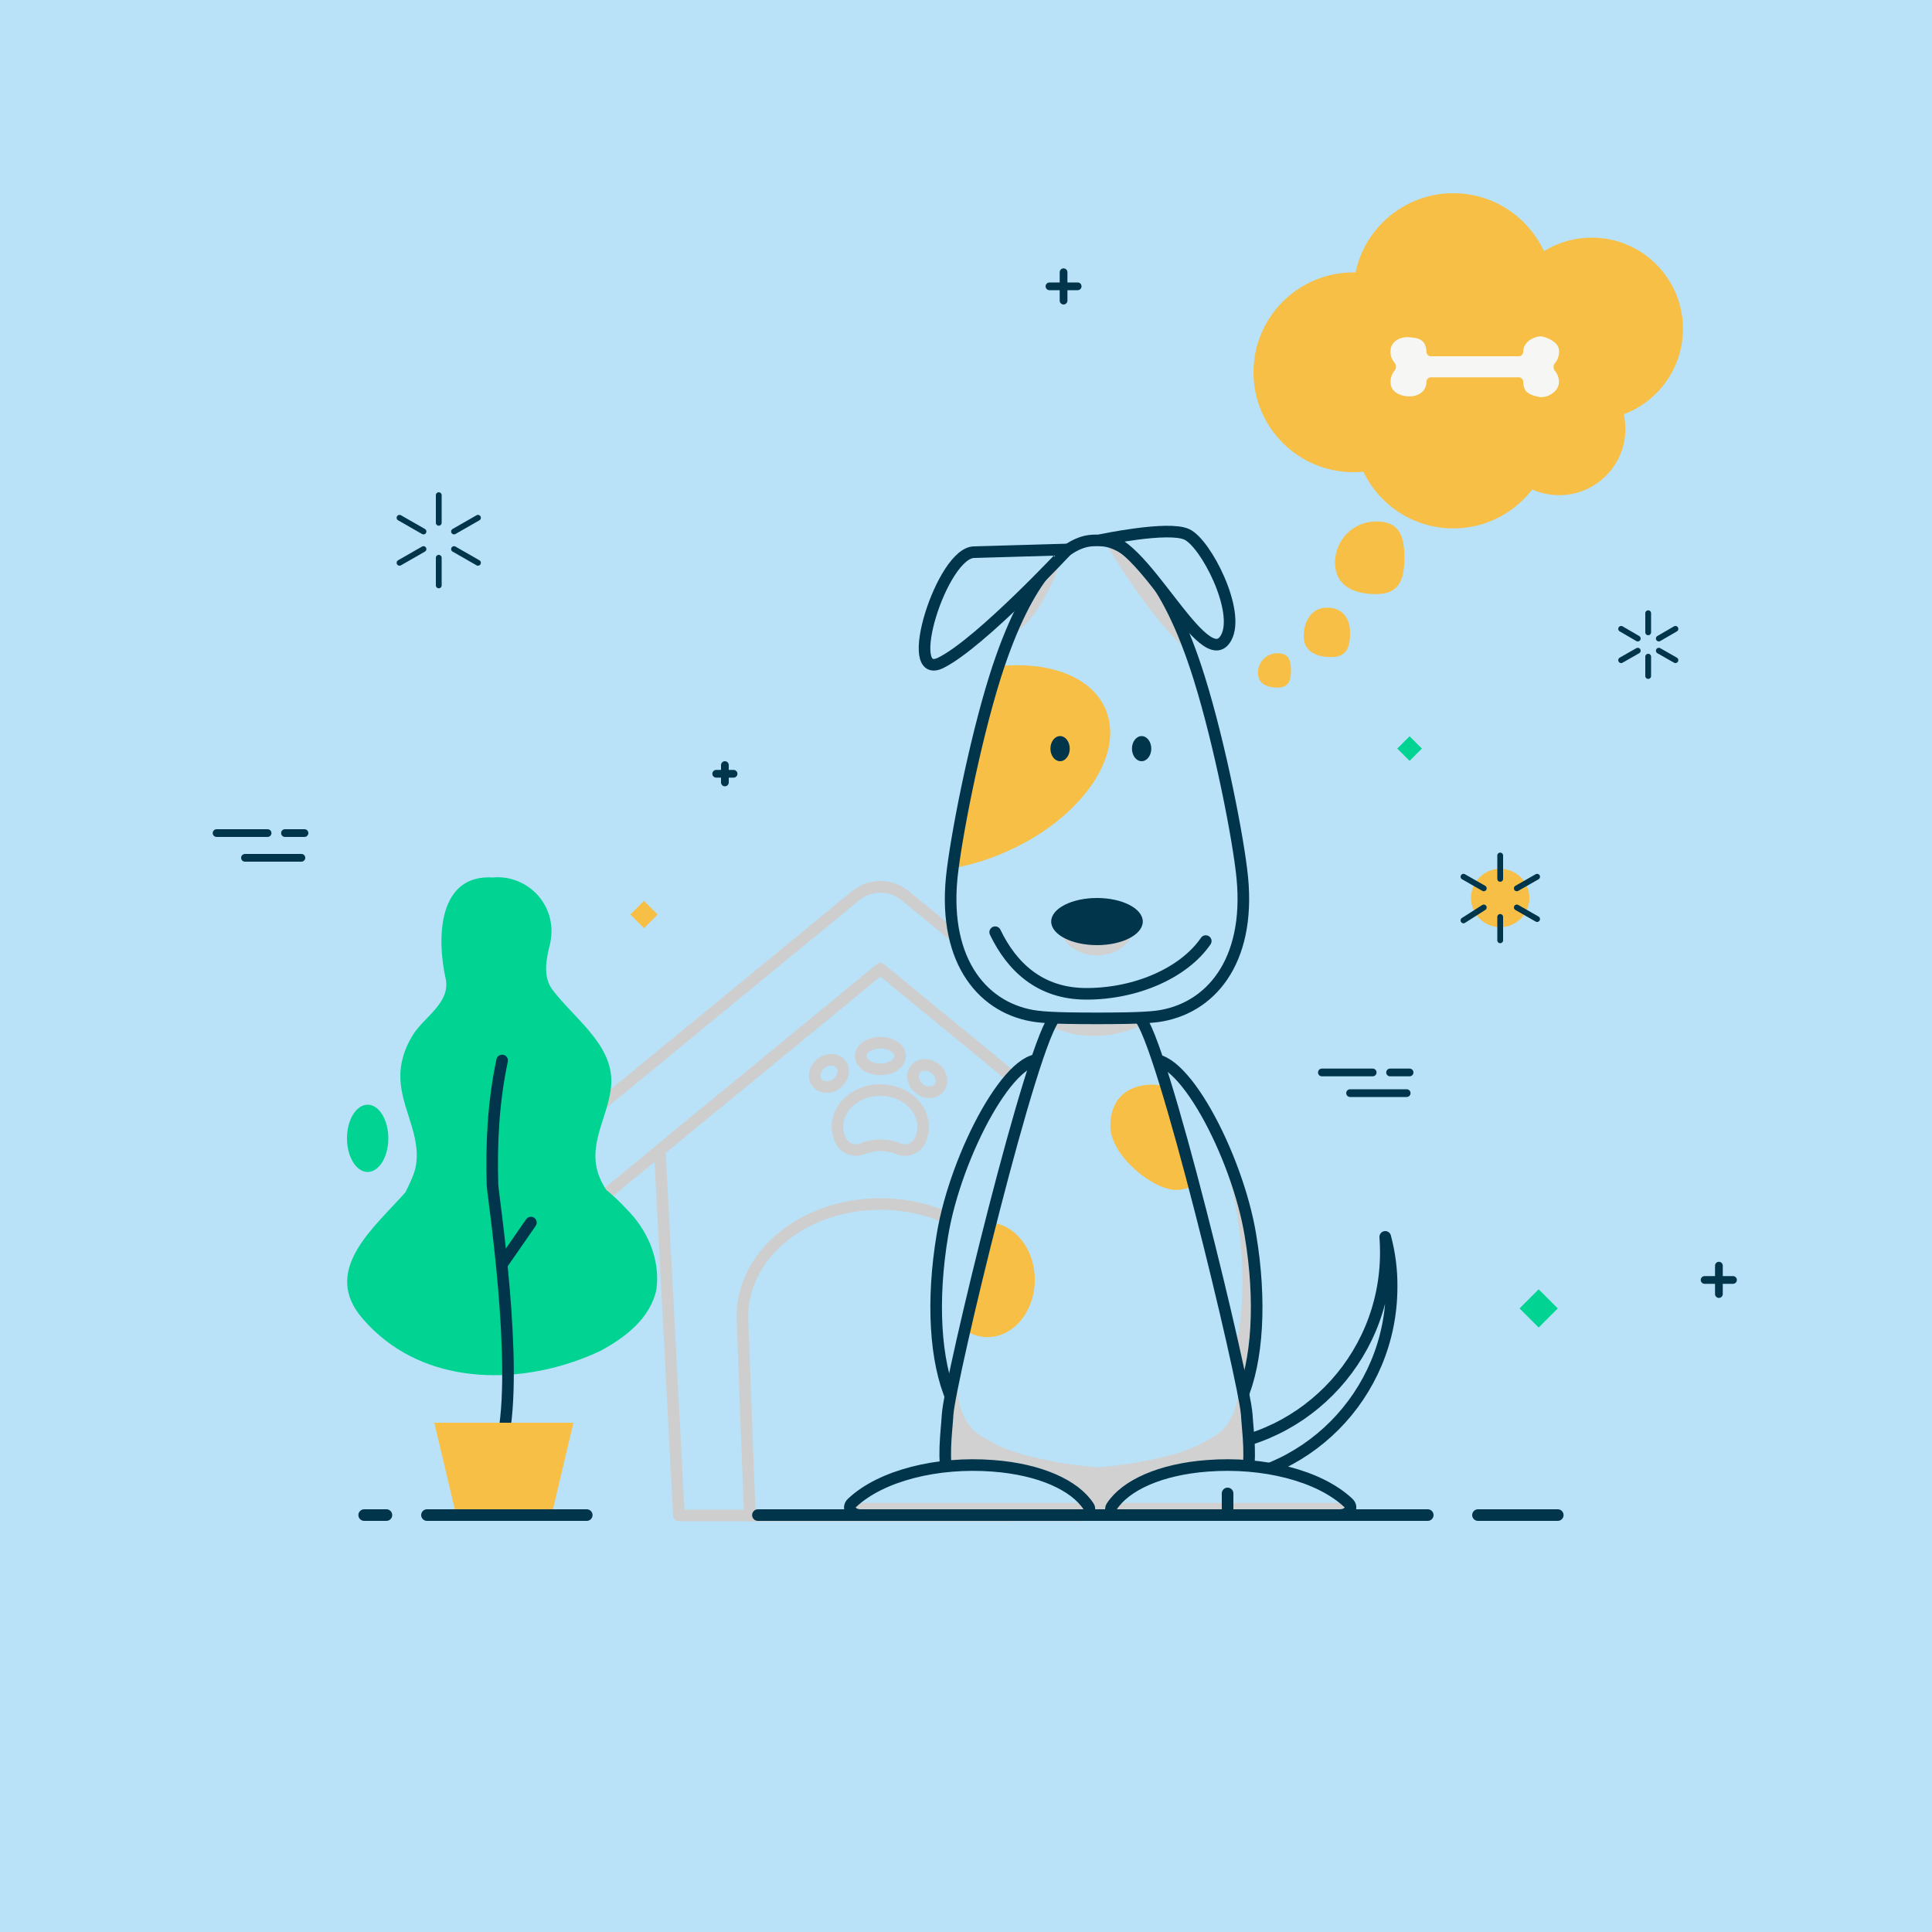
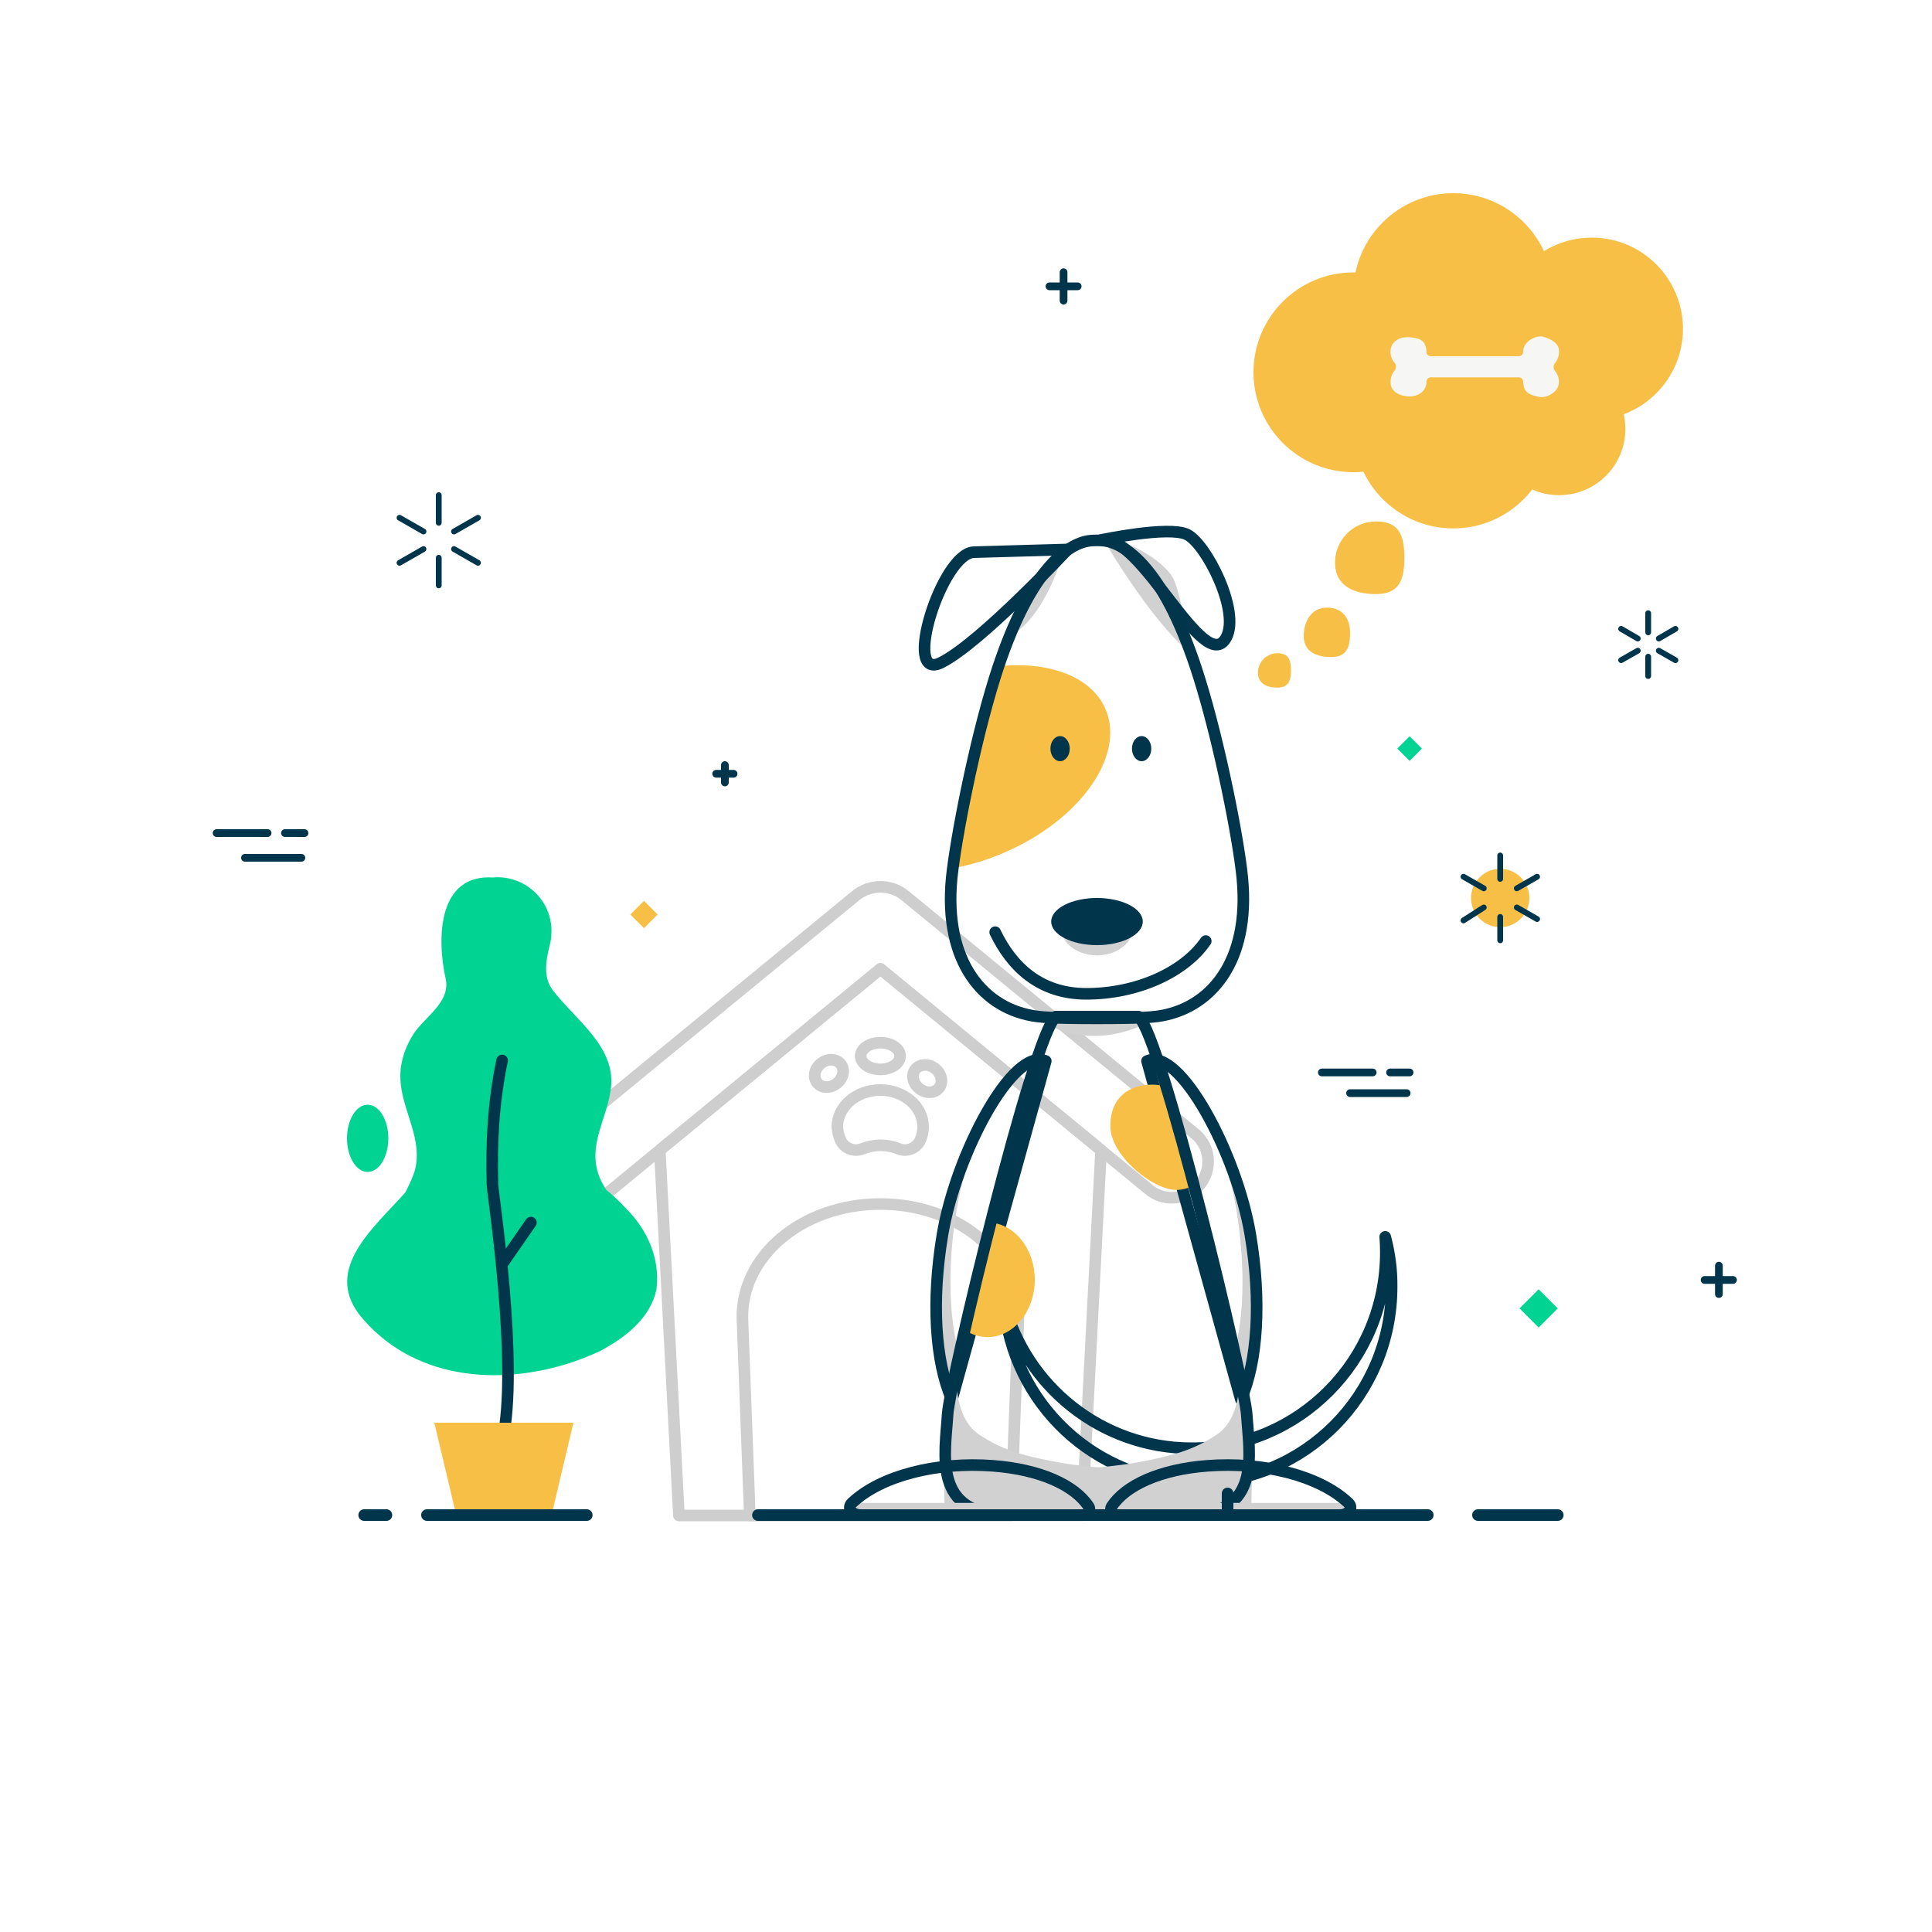
<svg xmlns="http://www.w3.org/2000/svg" version="1.1" id="Layer_1" x="0px" y="0px" viewBox="0 0 1000 1000" style="enable-background:new 0 0 1000 1000;" xml:space="preserve">
  <style type="text/css">
- 	.st0{fill:#B9E2F8;}
+ 	.st0{fill:none;}
	.st1{fill:none;stroke:#CECECE;stroke-width:6;stroke-linecap:round;stroke-linejoin:round;stroke-miterlimit:10;}
	.st2{fill:#00354C;}
	.st3{fill:none;stroke:#00354C;stroke-width:6;stroke-linecap:round;stroke-linejoin:round;stroke-miterlimit:10;}
	.st4{fill:#D1D1D1;}
	.st5{fill:#01D392;}
	.st6{fill:#F7BF46;}
	.st7{opacity:0.68;fill:none;stroke:#F7BF46;stroke-miterlimit:10;}
	.st8{fill:none;stroke:#00354C;stroke-width:3;stroke-linecap:round;stroke-linejoin:round;stroke-miterlimit:10;}
	.st9{fill:none;stroke:#00354C;stroke-width:4;stroke-linecap:round;stroke-linejoin:round;stroke-miterlimit:10;}
	.st10{fill:#F6F6F4;}
</style>
  <rect id="XMLID_26_" class="st0" width="1000" height="1000" />
  <g id="XMLID_52_">
    <path id="XMLID_37_" class="st1" d="M455.7,501.5l139,114.2c6.9,5.7,16.9,5.7,23.8,0v0c9.1-7.5,9.1-21.5,0-28.9l-150-123.2   c-7.4-6.1-18.1-6.1-25.6,0L293,586.7c-9.1,7.5-9.1,21.5,0,28.9l0,0c6.9,5.7,16.9,5.7,23.8,0L455.7,501.5z" />
    <polygon id="XMLID_44_" class="st1" points="455.7,501.5 341.5,595.3 351.4,784.4 560.1,784.4 569.9,595.3  " />
    <path id="XMLID_36_" class="st1" d="M455.7,623.2L455.7,623.2c-40.7,0-72.6,27.3-71.4,60l3.8,101.2h135.2l3.8-101.2   C528.3,650.5,496.4,623.2,455.7,623.2z" />
    <path id="XMLID_41_" class="st1" d="M435,590c1.9,4.4,7,6.4,11.4,4.6c2.8-1.1,6-1.8,9.3-1.8s6.5,0.6,9.3,1.8   c4.4,1.8,9.5-0.2,11.4-4.6c0.9-2.1,1.4-4.4,1.4-6.7c0-10.6-9.9-19.1-22.2-19.1s-22.2,8.6-22.2,19.1C433.6,585.7,434,587.9,435,590z   " />
    <ellipse id="XMLID_42_" transform="matrix(0.7866 -0.6174 0.6174 0.7866 -251.5098 383.4871)" class="st1" cx="429.1" cy="555.6" rx="7.8" ry="6.6" />
    <ellipse id="XMLID_34_" class="st1" cx="455.7" cy="546.6" rx="10.2" ry="6.9" />
    <ellipse id="XMLID_39_" transform="matrix(0.6174 -0.7866 0.7866 0.6174 -255.5751 591.1545)" class="st1" cx="480" cy="558.3" rx="6.6" ry="7.8" />
  </g>
  <line id="XMLID_10_" class="st3" x1="188.5" y1="784.2" x2="200" y2="784.2" />
  <path id="XMLID_72_" class="st4" d="M495.2,625.8c2.9-17.4,9.8-37.4,18-54.1c-11.4,18.6-21.7,45.1-25.4,67.5  c-5.7,34.1-3.8,65.4,4.9,85.3l5.2-18.8C491.1,685.8,490,657,495.2,625.8z" />
  <g id="XMLID_51_">
    <path id="XMLID_43_" class="st5" d="M255.4,454.2c-28.6-2-29.6,31-24.6,53c2,12-11,19-16.9,28.2c-2.5,4-4.8,8.7-6,14.7   c-3.3,15.9,6.1,29.4,7.6,43.9c0.4,3.6,0.3,7.3-0.6,11.1c-1.1,4.1-3.1,8.1-5.1,12.1c-16,18-42,39-24,63c3.3,4.2,6.9,7.9,10.8,11.2   c31.2,26.8,78.2,24.8,114.2,7.8c13-7,26-17,29-32c2-16-5-31-15.7-41.6c-3.2-3.5-6.7-6.8-10.3-9.7c-2.6-4-4.2-7.8-5-11.5   c-1.9-9.2,1-17.8,3.8-26.5c1.4-4.3,2.7-8.7,3.4-13.2c3.8-22.6-18.2-36.6-30.2-52.6c-5-7-3-16-1-24c4-19-11-35-28.9-34" />
    <path id="XMLID_35_" class="st3" d="M259.9,548.9c-4.6,21.7-5.6,43-5,64.3c0.2,5.3,13.9,94,5.1,132.8c-0.2,5.6-0.2,8.9-0.2,8.9" />
    <line id="XMLID_45_" class="st3" x1="274.8" y1="632.8" x2="259.9" y2="654.3" />
    <path id="XMLID_32_" class="st6" d="M283.8,787.2h-46c-0.6,0-1.1-0.4-1.2-1l-11.8-49.8h72L285,786.3   C284.9,786.8,284.4,787.2,283.8,787.2z" />
    <line id="XMLID_47_" class="st7" x1="232" y1="764" x2="289.6" y2="764" />
    <line id="XMLID_48_" class="st7" x1="232.9" y1="767.6" x2="288.7" y2="767.6" />
  </g>
  <line id="XMLID_23_" class="st3" x1="503.4" y1="773" x2="503.4" y2="784" />
  <ellipse id="XMLID_69_" class="st5" cx="190.3" cy="589.2" rx="10.7" ry="17.4" />
  <rect id="XMLID_74_" x="789.4" y="670.2" transform="matrix(0.7071 0.7071 -0.7071 0.7071 712.1226 -364.7542)" class="st5" width="14" height="14" />
  <rect id="XMLID_119_" x="725.1" y="383" transform="matrix(0.7071 0.7071 -0.7071 0.7071 487.6996 -402.4377)" class="st5" width="9" height="9" />
  <g id="XMLID_104_">
    <g id="XMLID_75_">
      <line id="XMLID_76_" class="st8" x1="227.1" y1="256.3" x2="227.1" y2="270.6" />
      <line id="XMLID_78_" class="st8" x1="227.1" y1="288.7" x2="227.1" y2="303" />
    </g>
    <g id="XMLID_77_">
      <line id="XMLID_80_" class="st8" x1="206.8" y1="268" x2="219.2" y2="275.1" />
      <line id="XMLID_79_" class="st8" x1="235" y1="284.2" x2="247.4" y2="291.3" />
    </g>
    <g id="XMLID_81_">
      <line id="XMLID_83_" class="st8" x1="206.8" y1="291.3" x2="219.2" y2="284.2" />
      <line id="XMLID_82_" class="st8" x1="235" y1="275.1" x2="247.4" y2="268" />
    </g>
  </g>
  <g id="XMLID_91_">
    <line id="XMLID_93_" class="st8" x1="853.1" y1="317.4" x2="853.1" y2="327.3" />
    <line id="XMLID_92_" class="st8" x1="853.1" y1="339.9" x2="853.1" y2="349.9" />
  </g>
  <g id="XMLID_88_">
    <line id="XMLID_90_" class="st8" x1="839.1" y1="325.5" x2="847.7" y2="330.5" />
    <line id="XMLID_89_" class="st8" x1="858.6" y1="336.8" x2="867.2" y2="341.7" />
  </g>
  <g id="XMLID_85_">
    <line id="XMLID_87_" class="st8" x1="839.1" y1="341.7" x2="847.7" y2="336.8" />
    <line id="XMLID_86_" class="st8" x1="858.6" y1="330.5" x2="867.2" y2="325.5" />
  </g>
  <circle id="XMLID_84_" class="st6" cx="776.5" cy="464.8" r="15.1" />
  <g id="XMLID_103_">
    <g id="XMLID_100_">
      <line id="XMLID_102_" class="st8" x1="776.5" y1="442.8" x2="776.5" y2="454.9" />
      <line id="XMLID_101_" class="st8" x1="776.5" y1="474.6" x2="776.5" y2="486.7" />
    </g>
    <g id="XMLID_97_">
      <line id="XMLID_99_" class="st8" x1="757.5" y1="453.8" x2="768" y2="459.8" />
      <line id="XMLID_98_" class="st8" x1="785.1" y1="469.7" x2="795.6" y2="475.7" />
    </g>
    <g id="XMLID_94_">
      <line id="XMLID_96_" class="st8" x1="757.5" y1="476.4" x2="768" y2="469.7" />
      <line id="XMLID_95_" class="st8" x1="785.1" y1="459.8" x2="795.6" y2="453.8" />
    </g>
  </g>
  <line id="XMLID_106_" class="st9" x1="550.5" y1="140.9" x2="550.5" y2="155.6" />
  <line id="XMLID_105_" class="st9" x1="557.8" y1="148.2" x2="543.2" y2="148.2" />
  <line id="XMLID_110_" class="st9" x1="889.7" y1="655.1" x2="889.7" y2="669.8" />
  <line id="XMLID_109_" class="st9" x1="897" y1="662.5" x2="882.3" y2="662.5" />
  <line id="XMLID_107_" class="st9" x1="375.2" y1="396" x2="375.2" y2="405" />
  <line id="XMLID_63_" class="st9" x1="379.7" y1="400.5" x2="370.7" y2="400.5" />
  <rect id="XMLID_108_" x="328.3" y="468.4" transform="matrix(0.7071 0.7071 -0.7071 0.7071 432.3811 -97.0651)" class="st6" width="10" height="10" />
  <line id="XMLID_111_" class="st9" x1="112.1" y1="431.2" x2="138.5" y2="431.2" />
  <line id="XMLID_22_" class="st9" x1="147.5" y1="431.2" x2="157.6" y2="431.2" />
  <line id="XMLID_113_" class="st9" x1="126.8" y1="444" x2="156" y2="444" />
  <line id="XMLID_117_" class="st9" x1="684.2" y1="555.1" x2="710.5" y2="555.1" />
  <line id="XMLID_116_" class="st9" x1="719.5" y1="555.1" x2="729.6" y2="555.1" />
  <line id="XMLID_115_" class="st9" x1="698.8" y1="565.8" x2="728.1" y2="565.8" />
  <line id="XMLID_66_" class="st3" x1="765" y1="784.2" x2="806.3" y2="784.2" />
  <line id="XMLID_30_" class="st3" x1="221" y1="784.2" x2="303.7" y2="784.2" />
  <circle id="XMLID_16_" class="st6" cx="700.5" cy="192.7" r="51.7" />
  <circle id="XMLID_33_" class="st6" cx="752.2" cy="151.7" r="51.7" />
  <circle id="XMLID_123_" class="st6" cx="823.9" cy="170.2" r="47.2" />
  <circle id="XMLID_126_" class="st6" cx="752.2" cy="222" r="51.5" />
  <circle id="XMLID_124_" class="st6" cx="807" cy="222" r="34.3" />
  <path id="XMLID_125_" class="st6" d="M698.8,327.6c0,7.8-2,12.5-9.8,12.5s-14.2-3-14.2-10.8c0-7.8,4.1-14.8,12-14.8  C694.7,314.5,698.8,319.8,698.8,327.6z" />
  <path id="XMLID_130_" class="st6" d="M726.9,288.7c0,11.8-2.9,18.8-14.7,18.8S691,303,691,291.2s9.5-21.3,21.3-21.3  S726.9,277,726.9,288.7z" />
  <g>
    <path id="XMLID_31_" class="st0" d="M717,640.2c0.2,2.7,0.3,5.4,0.3,8.1c0,55.9-45,101.3-100.5,101.3c-46.6,0-85.8-32-97.2-75.4   c4.1,52.1,47.4,93.2,100.2,93.2c55.5,0,100.5-45.3,100.5-101.3C720.4,657.1,719.2,648.5,717,640.2z" />
    <path id="XMLID_17_" class="st3" d="M717,640.2c0.2,2.7,0.3,5.4,0.3,8.1c0,55.9-45,101.3-100.5,101.3c-46.6,0-85.8-32-97.2-75.4   c4.1,52.1,47.4,93.2,100.2,93.2c55.5,0,100.5-45.3,100.5-101.3C720.4,657.1,719.2,648.5,717,640.2z" />
    <path id="XMLID_28_" class="st0" d="M541.3,549.2c-17-7.6-46.6,48.4-53.5,90c-5.7,34.1-3.8,65.4,4.9,85.3L541.3,549.2z" />
    <path id="XMLID_1_" class="st3" d="M541.3,549.2c-17-7.6-46.6,48.4-53.5,90c-5.7,34.1-3.8,65.4,4.9,85.3L541.3,549.2z" />
    <path id="XMLID_68_" class="st0" d="M593.7,549.2c17-7.6,46.6,48.4,53.5,90c5.7,34.1,3.8,65.4-4.9,85.3L593.7,549.2z" />
    <path id="XMLID_56_" class="st4" d="M639.9,625.8c-2.9-17.4-9.8-37.4-18-54.1c11.4,18.6,21.7,45.1,25.4,67.5   c5.7,34.1,3.8,65.4-4.9,85.3l-5.2-18.8C644,685.8,645,657,639.9,625.8z" />
    <path id="XMLID_54_" class="st3" d="M593.7,549.2c17-7.6,46.6,48.4,53.5,90c5.7,34.1,3.8,65.4-4.9,85.3L593.7,549.2z" />
    <path id="XMLID_18_" class="st0" d="M645.3,732c-1.1-16.6-44.3-196.8-56-205.8h-21.1h-21.7c-11.7,9-55,189.1-56,205.8   c-1.3,20.7-8.1,52.2,31.2,52.2h46.5h46C653.4,784.2,646.6,752.7,645.3,732z" />
    <path id="XMLID_20_" class="st4" d="M495.2,706.5c0,0-3.1,26.4,11.7,36.1c11.6,7.7,21.8,10.8,40.9,14.3c10.3,1.9,21.5,2.7,21.5,2.7   l1.2,23.7l-81.4,0.6c0,0-1.4-33.3,0.6-43.3C491.7,730.7,492.7,714.1,495.2,706.5z" />
    <path id="XMLID_5_" class="st4" d="M641.4,706.5c0,0,3.1,26.4-11.7,36.1c-11.6,7.7-21.8,10.8-40.9,14.3   c-10.3,1.9-21.5,2.7-21.5,2.7l-1.2,23.7l81.4,0.6c0,0,1.4-33.3-0.6-43.3C644.9,730.7,643.9,714.1,641.4,706.5z" />
    <path id="XMLID_64_" class="st6" d="M603.6,562.5c-2.5-0.7-4.9-1.1-7-1.1c-12.2,0-21.9,6.5-21.9,21.5c0,15.1,21.9,33,34.1,33   c3.3,0,6.4-0.9,9.2-2.5C613.1,595,608.1,577.2,603.6,562.5z" />
    <path id="XMLID_58_" class="st6" d="M511.1,692.1c13.5,0,24.5-13.3,24.5-29.7c0-15.7-10.1-28.6-22.9-29.6c-5,19.6-9.7,39-13.5,55.5   C502.8,690.7,506.8,692.1,511.1,692.1z" />
    <path id="XMLID_46_" class="st4" d="M543.4,530.5c0,0,7.1,5.7,23.4,5.7c13.2,0,24.8-5.7,24.8-5.7l-1-3.9l-46.5,0L543.4,530.5z" />
    <path id="XMLID_4_" class="st3" d="M645.3,732c-1.1-16.6-44.3-196.8-56-205.8h-21.1h-21.7c-11.7,9-55,189.1-56,205.8   c-1.3,20.7-8.1,52.2,31.2,52.2h46.5h46C653.4,784.2,646.6,752.7,645.3,732z" />
    <path id="XMLID_9_" class="st0" d="M643,454.2c-1.9-19.5-11.5-68.8-22.3-103.3c-17.2-55.1-37.4-69.5-49.1-71   c-1.2-0.2-3.8-0.2-3.8-0.2s-2.5,0-3.8,0.2c-11.7,1.4-31.8,15.7-49.1,70.9c-10.8,34.5-20.3,83.9-22.3,103.5   c-4.3,44,16.8,68.3,44.2,71.8c7.8,1,23.2,1,31,1c7.7,0,23.1,0,31-1C626.1,522.5,647.3,498.2,643,454.2z" />
    <ellipse id="XMLID_49_" class="st4" cx="567.8" cy="479.6" rx="18.9" ry="14.9" />
    <path id="XMLID_55_" class="st4" d="M550.5,285.5c0,0-9,33.9-27.8,43.7c4.8-10.8,11.3-23.7,11.3-23.7S545.2,287,550.5,285.5z" />
    <path id="XMLID_53_" class="st4" d="M571.6,280c0,0,24.4,42,44.7,58.1c0,0-4.6-29.8-9.1-38.8S580.7,277.2,571.6,280z" />
    <path id="XMLID_15_" class="st6" d="M519.8,441.3c39.3-16.9,62.8-50.2,52.4-74.3c-7.3-16.9-29.3-24.8-55.3-22.2   c-0.6,1.9-1.3,3.9-1.9,6c-10,32-18.9,76.7-21.7,98.6C501.9,447.8,510.9,445.2,519.8,441.3z" />
    <path id="XMLID_14_" class="st3" d="M624.1,487.1c-11.2,16.3-35.7,27.3-61.8,27.3c-24.2,0-38.7-14.2-47.2-31.9" />
    <ellipse id="XMLID_7_" class="st2" cx="567.8" cy="477" rx="23.7" ry="12.2" />
    <path id="XMLID_2_" class="st0" d="M697.9,777.9c-15.2-14.3-44.4-21.4-72.9-19.2c-24.4,1.8-42.5,10.1-49.6,21.1   c-1.2,1.9,0.3,4.4,2.6,4.4l115.5,0C698,784.2,700.7,780.5,697.9,777.9z" />
    <path id="XMLID_50_" class="st4" d="M697.1,777.7c-0.3,0.1-0.7,0.2-1.1,0.2l-115.5,0c-1.4,0-2.6-0.3-3.5-0.9   c-0.3,0.3-0.7,0.6-1,0.9c-2.8,2.6-0.1,6.3,4.5,6.3l115.5,0c2.3,0,3.8-2.6,2.6-4.4C698.1,779,697.6,778.3,697.1,777.7z" />
    <path id="XMLID_19_" class="st3" d="M697.9,777.9c-15.2-14.3-44.4-21.4-72.9-19.2c-24.4,1.8-42.5,10.1-49.6,21.1   c-1.2,1.9,0.3,4.4,2.6,4.4l115.5,0C698,784.2,700.7,780.5,697.9,777.9z" />
    <line id="XMLID_8_" class="st3" x1="635.4" y1="773" x2="635.4" y2="784" />
    <path id="XMLID_25_" class="st0" d="M441,777.9c15.2-14.3,44.4-21.4,72.9-19.2c24.4,1.8,42.5,10.1,49.6,21.1   c1.2,1.9-0.3,4.4-2.6,4.4l-115.5,0C440.9,784.2,438.2,780.5,441,777.9z" />
    <path id="XMLID_67_" class="st4" d="M562.1,777.7c-0.3,0.1-0.7,0.2-1.1,0.2l-115.5,0c-1.4,0-2.6-0.3-3.5-0.9   c-0.3,0.3-0.7,0.6-1,0.9c-2.8,2.6-0.1,6.3,4.5,6.3l115.5,0c2.3,0,3.8-2.6,2.6-4.4C563.1,779,562.6,778.3,562.1,777.7z" />
    <path id="XMLID_24_" class="st3" d="M441,777.9c15.2-14.3,44.4-21.4,72.9-19.2c24.4,1.8,42.5,10.1,49.6,21.1   c1.2,1.9-0.3,4.4-2.6,4.4l-115.5,0C440.9,784.2,438.2,780.5,441,777.9z" />
    <path id="XMLID_13_" class="st3" d="M643,454.2c-1.9-19.5-11.5-68.8-22.3-103.3c-17.2-55.1-37.4-69.5-49.1-71   c-1.2-0.2-3.8-0.2-3.8-0.2s-2.5,0-3.8,0.2c-11.7,1.4-31.8,15.7-49.1,70.9c-10.8,34.5-20.3,83.9-22.3,103.5   c-4.3,44,16.8,68.3,44.2,71.8c7.8,1,23.2,1,31,1c7.7,0,23.1,0,31-1C626.1,522.5,647.3,498.2,643,454.2z" />
    <path id="XMLID_29_" class="st0" d="M569.8,279.5c0,0,34.9-7.4,44.5-2.9c9.9,4.6,27.8,39.7,20.4,53.4   C623.4,351,590.2,275,569.8,279.5z" />
    <path id="XMLID_11_" class="st3" d="M569.8,279.5c0,0,34.9-7.4,44.5-2.9c9.9,4.6,27.8,39.7,20.4,53.4   C623.4,351,590.2,275,569.8,279.5z" />
    <path id="XMLID_27_" class="st0" d="M504.3,285.8l48.3-1.4c0,0-44.8,48.2-65.5,58.6C466.4,353.4,487.6,285.7,504.3,285.8z" />
    <path id="XMLID_12_" class="st3" d="M504.3,285.8l48.3-1.4c0,0-44.8,48.2-65.5,58.6C466.4,353.4,487.6,285.7,504.3,285.8z" />
    <ellipse id="XMLID_3_" class="st2" cx="548.7" cy="387.5" rx="5" ry="6.5" />
    <ellipse id="XMLID_6_" class="st2" cx="590.9" cy="387.5" rx="5" ry="6.5" />
    <line id="XMLID_57_" class="st3" x1="392.3" y1="784.2" x2="739" y2="784.2" />
    <path id="XMLID_128_" class="st6" d="M668.2,347c0,5.6-1.4,8.9-7,8.9s-10.1-2.1-10.1-7.7s4.5-10.1,10.1-10.1S668.2,341.4,668.2,347   z" />
  </g>
  <path id="XMLID_21_" class="st10" d="M804.8,188c1.5-1.8,2.4-4.3,2.1-7c-0.5-4.2-6.2-6.3-8.6-6.8c-3.2-0.6-9.9,2.3-9.9,7.8  c0,0,0,0,0,0c0,1.3-1,2.4-2.3,2.4h-45.5c-1.3,0-2.3-1.1-2.3-2.3c0-1.2-0.2-2.5-0.8-3.8c-1.3-3-4.6-3.4-7.5-3.7  c-5-0.6-10.3,1.9-10.3,7.4c0,2.3,0.8,4.3,2.2,5.9c0.9,1.1,0.9,2.7,0,3.8c-1.5,1.8-2.4,4.3-2.1,7c0.5,4.2,4.5,6,8.3,6.4  c5,0.6,10.2-2,10.2-7.4c0,0,0,0,0,0c0-1.3,1-2.4,2.3-2.4h45.5c1.3,0,2.3,1.1,2.3,2.3c0,1.2,0.2,2.5,0.8,3.8c1.3,3,6,3.7,7.8,4.1  c3.2,0.6,9.9-2.3,9.9-7.8c0-2.3-0.8-4.3-2.2-5.9C803.9,190.7,803.9,189.1,804.8,188z" />
</svg>
